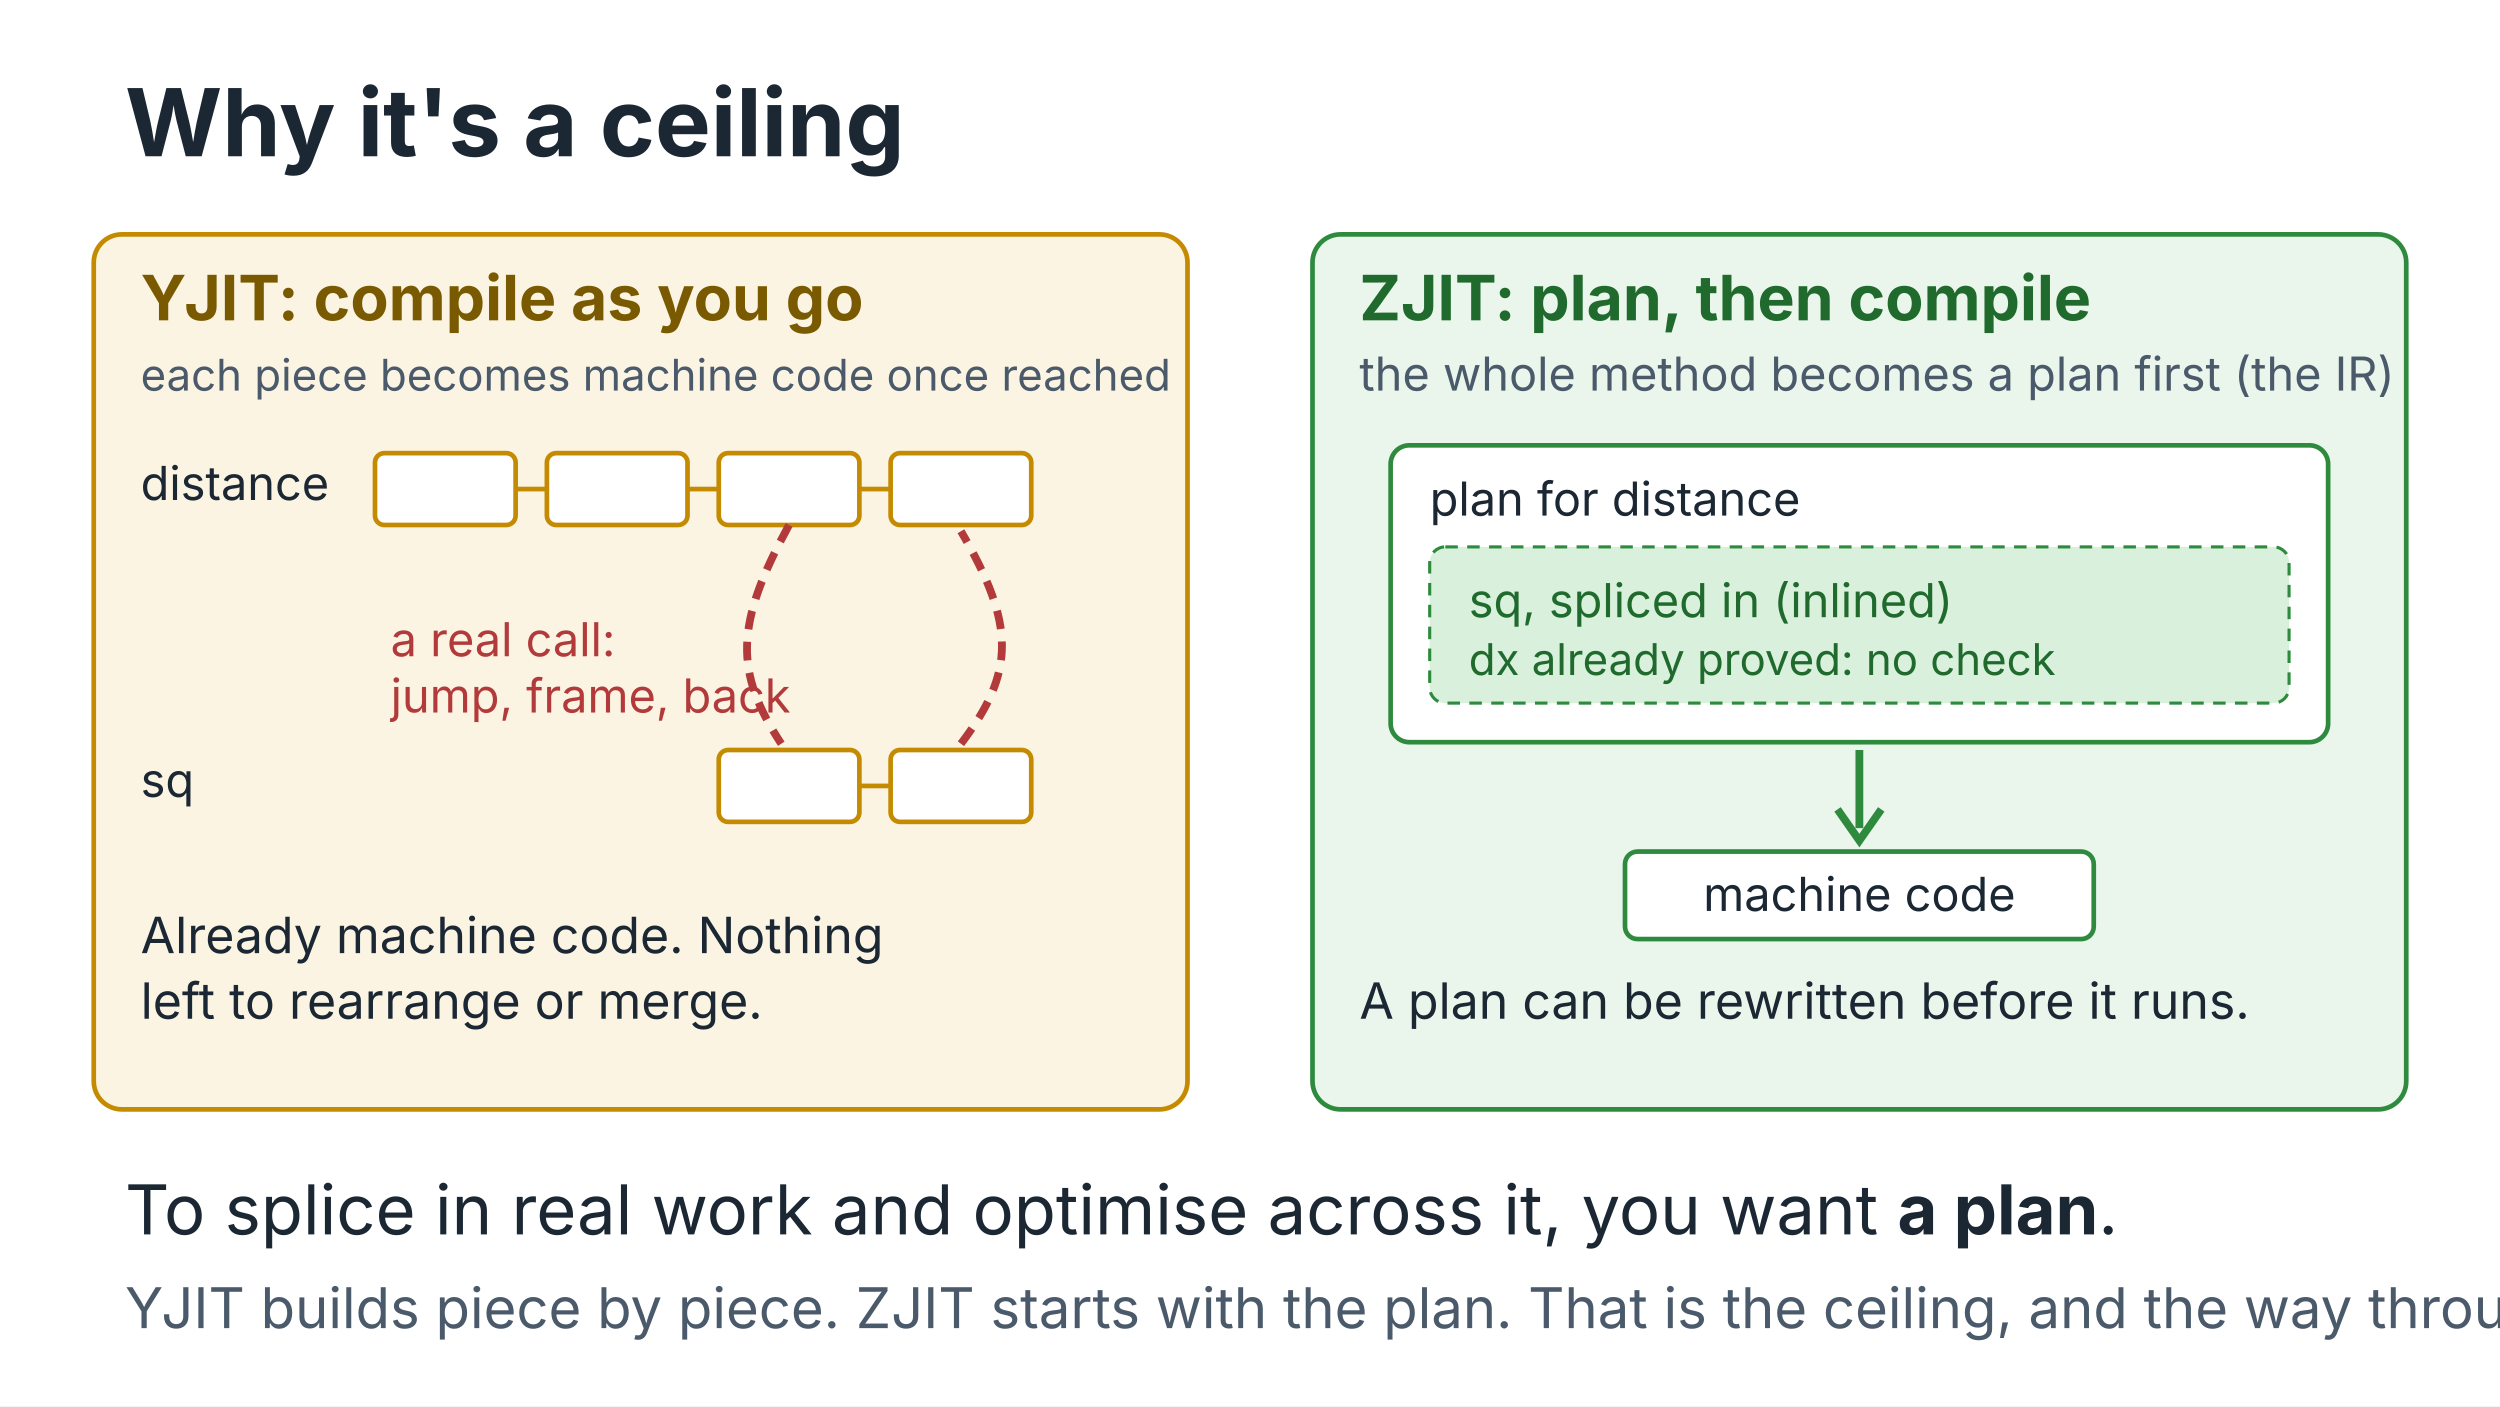
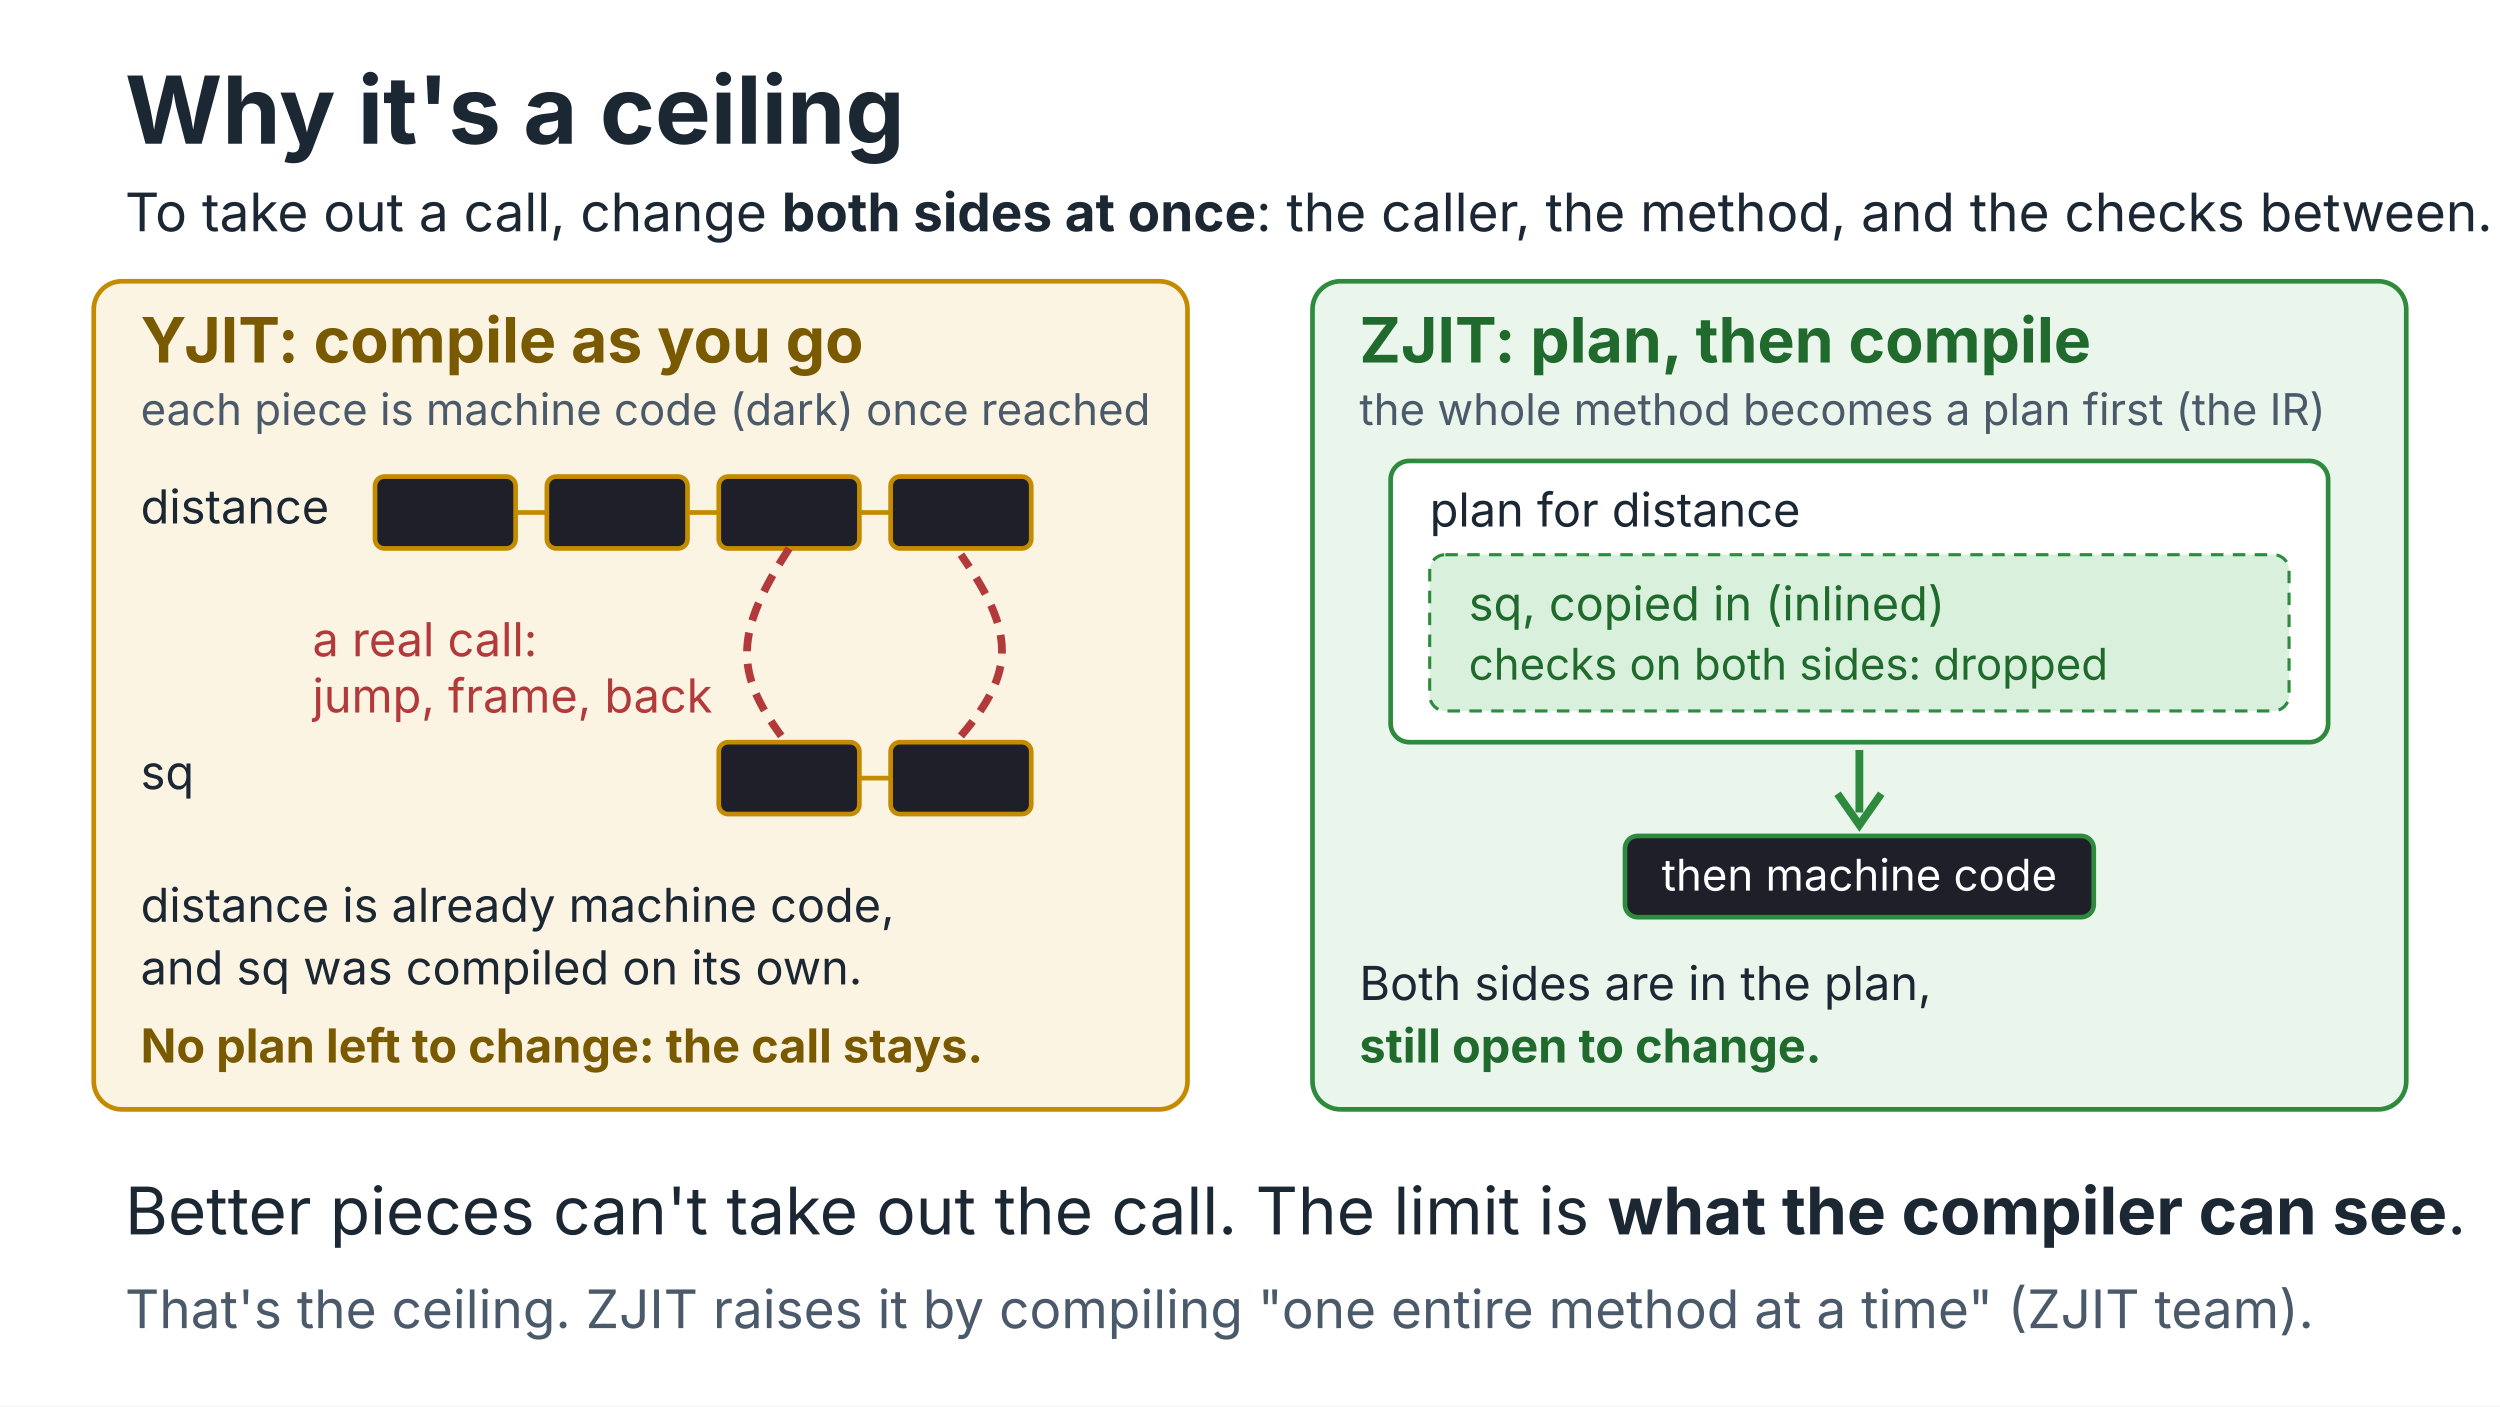
<svg xmlns="http://www.w3.org/2000/svg" viewBox="0 0 1600 900" font-family="system-ui, -apple-system, Segoe UI, sans-serif">
  <rect width="1600" height="900" fill="#ffffff" />
-   <text x="80" y="100" font-size="60" font-weight="700" fill="#1b2733">Why it's a ceiling</text>
-   <rect x="60" y="150" width="700" height="560" rx="18" fill="#fbf4e3" stroke="#c48a00" stroke-width="3" />
-   <text x="90" y="205" font-size="40" font-weight="700" fill="#7a5a00">YJIT: compile as you go</text>
-   <text x="90" y="250" font-size="28" fill="#4a5a6a">each piece becomes machine code once reached</text>
-   <text x="90" y="320" font-size="30" fill="#1b2733">distance</text>
-   <g fill="#ffffff" stroke="#c48a00" stroke-width="3">
-     <rect x="240" y="290" width="90" height="46" rx="6" />
-     <rect x="350" y="290" width="90" height="46" rx="6" />
-     <rect x="460" y="290" width="90" height="46" rx="6" />
-     <rect x="570" y="290" width="90" height="46" rx="6" />
+   <text x="80" y="92" font-size="60" font-weight="700" fill="#1b2733">Why it's a ceiling</text>
+   <text x="80" y="148" font-size="34" fill="#1b2733">To take out a call, change <tspan font-weight="700">both sides at once</tspan>: the caller, the method, and the checks between.</text>
+   <rect x="60" y="180" width="700" height="530" rx="18" fill="#fbf4e3" stroke="#c48a00" stroke-width="3" />
+   <text x="90" y="232" font-size="40" font-weight="700" fill="#7a5a00">YJIT: compile as you go</text>
+   <text x="90" y="272" font-size="28" fill="#4a5a6a">each piece is machine code (dark) once reached</text>
+   <text x="90" y="335" font-size="30" fill="#1b2733">distance</text>
+   <g fill="#1e1f29" stroke="#c48a00" stroke-width="3">
+     <rect x="240" y="305" width="90" height="46" rx="6" />
+     <rect x="350" y="305" width="90" height="46" rx="6" />
+     <rect x="460" y="305" width="90" height="46" rx="6" />
+     <rect x="570" y="305" width="90" height="46" rx="6" />
  </g>
  <g stroke="#c48a00" stroke-width="3">
-     <path d="M330 313 H350 M440 313 H460 M550 313 H570" />
+     <path d="M330 328 H350 M440 328 H460 M550 328 H570" />
  </g>
-   <text x="90" y="510" font-size="30" fill="#1b2733">sq</text>
-   <g fill="#ffffff" stroke="#c48a00" stroke-width="3">
-     <rect x="460" y="480" width="90" height="46" rx="6" />
-     <rect x="570" y="480" width="90" height="46" rx="6" />
+   <text x="90" y="505" font-size="30" fill="#1b2733">sq</text>
+   <g fill="#1e1f29" stroke="#c48a00" stroke-width="3">
+     <rect x="460" y="475" width="90" height="46" rx="6" />
+     <rect x="570" y="475" width="90" height="46" rx="6" />
  </g>
-   <path d="M550 503 H570" stroke="#c48a00" stroke-width="3" />
-   <path d="M505 336 C 470 400, 470 430, 500 476" stroke="#b23a3a" stroke-width="5" fill="none" stroke-dasharray="12 8" />
-   <path d="M615 476 C 650 430, 650 400, 615 340" stroke="#b23a3a" stroke-width="5" fill="none" stroke-dasharray="12 8" />
-   <text x="250" y="420" font-size="30" fill="#b23a3a">a real call:</text>
-   <text x="250" y="456" font-size="30" fill="#b23a3a">jump, frame, back</text>
-   <text x="90" y="610" font-size="32" fill="#1b2733">Already machine code. Nothing</text>
-   <text x="90" y="652" font-size="32" fill="#1b2733">left to rearrange or merge.</text>
-   <rect x="840" y="150" width="700" height="560" rx="18" fill="#eaf6ec" stroke="#2e8b3e" stroke-width="3" />
-   <text x="870" y="205" font-size="40" font-weight="700" fill="#1f6a2c">ZJIT: plan, then compile</text>
-   <text x="870" y="250" font-size="30" fill="#4a5a6a">the whole method becomes a plan first (the IR)</text>
-   <rect x="890" y="285" width="600" height="190" rx="12" fill="#ffffff" stroke="#2e8b3e" stroke-width="3" />
-   <text x="915" y="330" font-size="30" fill="#1b2733">plan for distance</text>
-   <rect x="915" y="350" width="550" height="100" rx="10" fill="#d8f0dc" stroke="#2e8b3e" stroke-width="2" stroke-dasharray="8 6" />
-   <text x="940" y="395" font-size="30" fill="#1f6a2c">sq, spliced in (inlined)</text>
-   <text x="940" y="432" font-size="28" fill="#1f6a2c">dx already proved: no check</text>
-   <path d="M1190 480 V530" stroke="#2e8b3e" stroke-width="5" />
-   <path d="M1176 518 L1190 538 L1204 518" stroke="#2e8b3e" stroke-width="5" fill="none" />
-   <rect x="1040" y="545" width="300" height="56" rx="8" fill="#ffffff" stroke="#2e8b3e" stroke-width="3" />
-   <text x="1190" y="583" font-size="30" text-anchor="middle" fill="#1b2733">machine code</text>
-   <text x="870" y="652" font-size="32" fill="#1b2733">A plan can be rewritten before it runs.</text>
-   <text x="80" y="790" font-size="44" fill="#1b2733">To splice in real work and optimise across it, you want <tspan font-weight="700">a plan</tspan>.</text>
-   <text x="80" y="850" font-size="36" fill="#4a5a6a">YJIT builds piece by piece. ZJIT starts with the plan. That is the ceiling, and the way through it.</text>
+   <path d="M550 498 H570" stroke="#c48a00" stroke-width="3" />
+   <path d="M505 351 C 470 405, 470 430, 500 471" stroke="#b23a3a" stroke-width="5" fill="none" stroke-dasharray="12 8" />
+   <path d="M615 471 C 650 430, 650 405, 615 355" stroke="#b23a3a" stroke-width="5" fill="none" stroke-dasharray="12 8" />
+   <text x="200" y="420" font-size="30" fill="#b23a3a">a real call:</text>
+   <text x="200" y="456" font-size="30" fill="#b23a3a">jump, frame, back</text>
+   <text x="90" y="590" font-size="30" fill="#1b2733">distance is already machine code,</text>
+   <text x="90" y="630" font-size="30" fill="#1b2733">and sq was compiled on its own.</text>
+   <text x="90" y="680" font-size="30" font-weight="700" fill="#7a5a00">No plan left to change: the call stays.</text>
+   <rect x="840" y="180" width="700" height="530" rx="18" fill="#eaf6ec" stroke="#2e8b3e" stroke-width="3" />
+   <text x="870" y="232" font-size="40" font-weight="700" fill="#1f6a2c">ZJIT: plan, then compile</text>
+   <text x="870" y="272" font-size="28" fill="#4a5a6a">the whole method becomes a plan first (the IR)</text>
+   <rect x="890" y="295" width="600" height="180" rx="12" fill="#ffffff" stroke="#2e8b3e" stroke-width="3" />
+   <text x="915" y="337" font-size="30" fill="#1b2733">plan for distance</text>
+   <rect x="915" y="355" width="550" height="100" rx="10" fill="#d8f0dc" stroke="#2e8b3e" stroke-width="2" stroke-dasharray="8 6" />
+   <text x="940" y="397" font-size="30" fill="#1f6a2c">sq, copied in (inlined)</text>
+   <text x="940" y="435" font-size="28" fill="#1f6a2c">checks on both sides: dropped</text>
+   <path d="M1190 480 V520" stroke="#2e8b3e" stroke-width="5" />
+   <path d="M1176 508 L1190 528 L1204 508" stroke="#2e8b3e" stroke-width="5" fill="none" />
+   <rect x="1040" y="535" width="300" height="52" rx="8" fill="#1e1f29" stroke="#2e8b3e" stroke-width="3" />
+   <text x="1190" y="570" font-size="28" text-anchor="middle" fill="#ffffff">then machine code</text>
+   <text x="870" y="640" font-size="30" fill="#1b2733">Both sides are in the plan,</text>
+   <text x="870" y="680" font-size="30" font-weight="700" fill="#1f6a2c">still open to change.</text>
+   <text x="80" y="790" font-size="42" fill="#1b2733">Better pieces can't take out the call. The limit is <tspan font-weight="700">what the compiler can see</tspan>.</text>
+   <text x="80" y="850" font-size="34" fill="#4a5a6a">That's the ceiling. ZJIT raises it by compiling "one entire method at a time" (ZJIT team).</text>
</svg>
